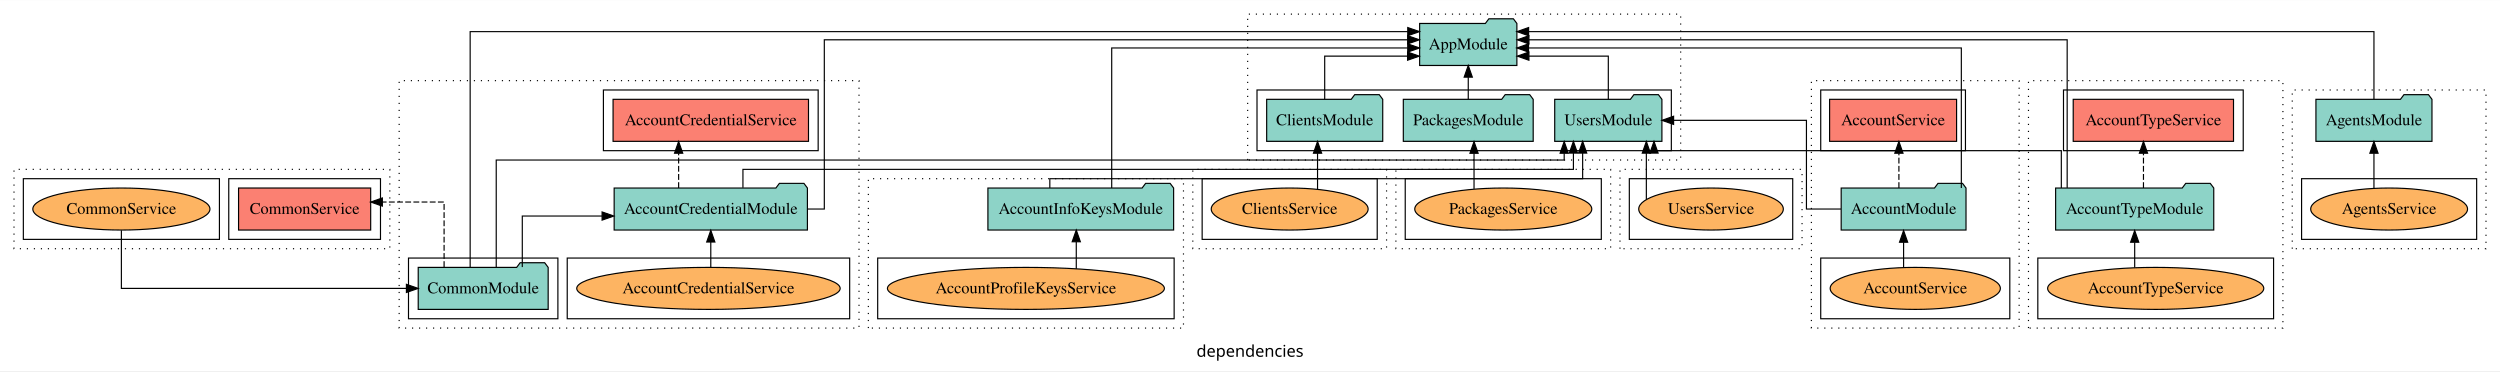
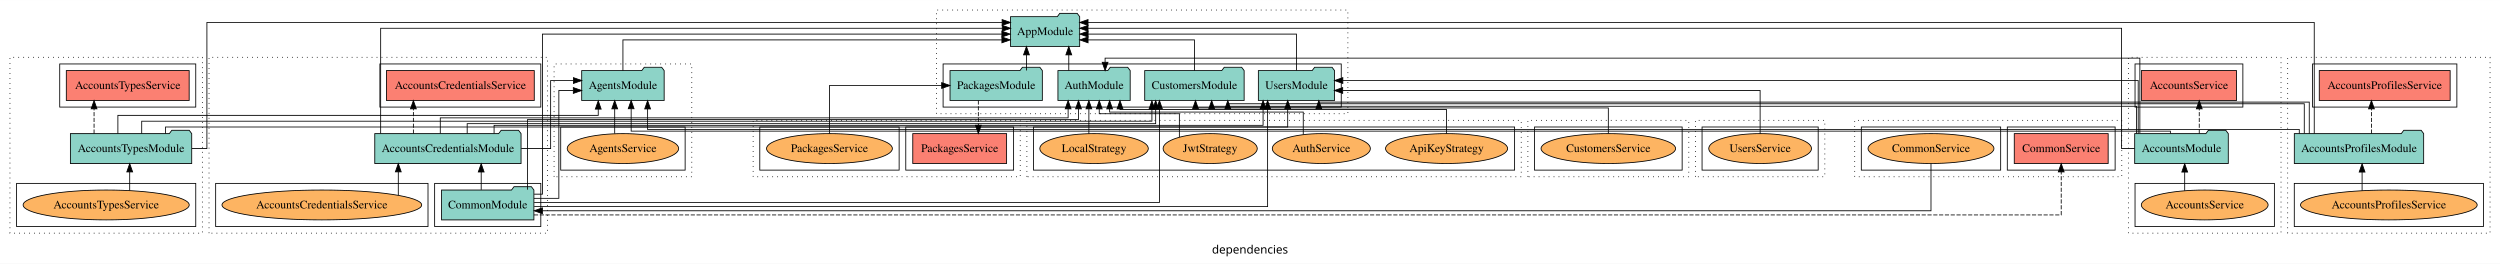
- <svg xmlns="http://www.w3.org/2000/svg" width="2142pt" height="318pt" viewBox="0.00 0.00 2142.00 317.80">
+ <svg xmlns="http://www.w3.org/2000/svg" width="3014pt" height="318pt" viewBox="0.00 0.00 3014.00 317.80">
  <g id="graph0" class="graph" transform="scale(1 1) rotate(0) translate(4 313.8)">
-     <polygon fill="white" stroke="transparent" points="-4,4 -4,-313.8 2138,-313.8 2138,4 -4,4" />
-     <text text-anchor="middle" x="1067" y="-8.2" font-family="sans-serif" font-size="14.00">dependencies</text>
+     <polygon fill="white" stroke="transparent" points="-4,4 -4,-313.8 3010,-313.8 3010,4 -4,4" />
+     <text text-anchor="middle" x="1503" y="-8.2" font-family="sans-serif" font-size="14.00">dependencies</text>
    <g id="clust1" class="cluster">
-       <polygon fill="none" stroke="black" stroke-dasharray="1,5" points="338,-32.8 338,-244.8 732,-244.8 732,-32.8 338,-32.8" />
+       <polygon fill="none" stroke="black" stroke-dasharray="1,5" points="248,-32.8 248,-244.8 656,-244.8 656,-32.8 248,-32.8" />
    </g>
    <g id="clust3" class="cluster">
-       <polygon fill="none" stroke="black" points="346,-40.8 346,-92.8 474,-92.8 474,-40.8 346,-40.8" />
+       <polygon fill="none" stroke="black" points="520,-40.8 520,-92.8 648,-92.8 648,-40.8 520,-40.8" />
    </g>
    <g id="clust4" class="cluster">
-       <polygon fill="none" stroke="black" points="513,-184.8 513,-236.8 697,-236.8 697,-184.8 513,-184.8" />
+       <polygon fill="none" stroke="black" points="454,-184.8 454,-236.8 648,-236.8 648,-184.8 454,-184.8" />
    </g>
    <g id="clust6" class="cluster">
-       <polygon fill="none" stroke="black" points="482,-40.8 482,-92.8 724,-92.8 724,-40.8 482,-40.8" />
+       <polygon fill="none" stroke="black" points="256,-40.8 256,-92.8 512,-92.8 512,-40.8 256,-40.8" />
    </g>
    <g id="clust7" class="cluster">
-       <polygon fill="none" stroke="black" stroke-dasharray="1,5" points="740,-32.8 740,-160.8 1010,-160.8 1010,-32.8 740,-32.8" />
+       <polygon fill="none" stroke="black" stroke-dasharray="1,5" points="2562,-32.8 2562,-244.8 2746,-244.8 2746,-32.8 2562,-32.8" />
+     </g>
+     <g id="clust10" class="cluster">
+       <polygon fill="none" stroke="black" points="2570,-184.8 2570,-236.8 2700,-236.8 2700,-184.8 2570,-184.8" />
    </g>
    <g id="clust12" class="cluster">
-       <polygon fill="none" stroke="black" points="748,-40.8 748,-92.8 1002,-92.8 1002,-40.8 748,-40.8" />
+       <polygon fill="none" stroke="black" points="2570,-40.8 2570,-92.8 2738,-92.8 2738,-40.8 2570,-40.8" />
    </g>
    <g id="clust13" class="cluster">
-       <polygon fill="none" stroke="black" stroke-dasharray="1,5" points="1548,-32.8 1548,-244.8 1726,-244.8 1726,-32.8 1548,-32.8" />
+       <polygon fill="none" stroke="black" stroke-dasharray="1,5" points="2754,-32.8 2754,-244.8 2998,-244.8 2998,-32.8 2754,-32.8" />
    </g>
    <g id="clust16" class="cluster">
-       <polygon fill="none" stroke="black" points="1556,-184.8 1556,-236.8 1680,-236.8 1680,-184.8 1556,-184.8" />
+       <polygon fill="none" stroke="black" points="2784,-184.8 2784,-236.8 2958,-236.8 2958,-184.8 2784,-184.8" />
    </g>
    <g id="clust18" class="cluster">
-       <polygon fill="none" stroke="black" points="1556,-40.8 1556,-92.8 1718,-92.8 1718,-40.8 1556,-40.8" />
+       <polygon fill="none" stroke="black" points="2762,-40.8 2762,-92.8 2990,-92.8 2990,-40.8 2762,-40.8" />
    </g>
    <g id="clust19" class="cluster">
-       <polygon fill="none" stroke="black" stroke-dasharray="1,5" points="1734,-32.8 1734,-244.8 1952,-244.8 1952,-32.8 1734,-32.8" />
+       <polygon fill="none" stroke="black" stroke-dasharray="1,5" points="8,-32.8 8,-244.8 240,-244.8 240,-32.8 8,-32.8" />
    </g>
    <g id="clust22" class="cluster">
-       <polygon fill="none" stroke="black" points="1764,-184.8 1764,-236.8 1918,-236.8 1918,-184.8 1764,-184.8" />
+       <polygon fill="none" stroke="black" points="68,-184.8 68,-236.8 232,-236.8 232,-184.8 68,-184.8" />
    </g>
    <g id="clust24" class="cluster">
-       <polygon fill="none" stroke="black" points="1742,-40.8 1742,-92.8 1944,-92.8 1944,-40.8 1742,-40.8" />
+       <polygon fill="none" stroke="black" points="16,-40.8 16,-92.8 232,-92.8 232,-40.8 16,-40.8" />
    </g>
    <g id="clust25" class="cluster">
-       <polygon fill="none" stroke="black" stroke-dasharray="1,5" points="1960,-100.8 1960,-236.8 2126,-236.8 2126,-100.8 1960,-100.8" />
+       <polygon fill="none" stroke="black" stroke-dasharray="1,5" points="664,-100.8 664,-236.8 830,-236.8 830,-100.8 664,-100.8" />
    </g>
    <g id="clust30" class="cluster">
-       <polygon fill="none" stroke="black" points="1968,-108.8 1968,-160.8 2118,-160.8 2118,-108.8 1968,-108.8" />
+       <polygon fill="none" stroke="black" points="672,-108.8 672,-160.8 822,-160.8 822,-108.8 672,-108.8" />
    </g>
    <g id="clust31" class="cluster">
-       <polygon fill="none" stroke="black" stroke-dasharray="1,5" points="1065,-176.8 1065,-301.8 1436,-301.8 1436,-176.8 1065,-176.8" />
+       <polygon fill="none" stroke="black" stroke-dasharray="1,5" points="1125,-176.8 1125,-301.8 1621,-301.8 1621,-176.8 1125,-176.8" />
    </g>
    <g id="clust33" class="cluster">
-       <polygon fill="none" stroke="black" points="1073,-184.8 1073,-236.8 1428,-236.8 1428,-184.8 1073,-184.8" />
+       <polygon fill="none" stroke="black" points="1133,-184.8 1133,-236.8 1613,-236.8 1613,-184.8 1133,-184.8" />
    </g>
    <g id="clust37" class="cluster">
-       <polygon fill="none" stroke="black" stroke-dasharray="1,5" points="1018,-100.8 1018,-168.8 1184,-168.8 1184,-100.8 1018,-100.8" />
+       <polygon fill="none" stroke="black" stroke-dasharray="1,5" points="1234,-100.8 1234,-168.8 1830,-168.8 1830,-100.8 1234,-100.8" />
    </g>
    <g id="clust42" class="cluster">
-       <polygon fill="none" stroke="black" points="1026,-108.8 1026,-160.8 1176,-160.8 1176,-108.8 1026,-108.8" />
+       <polygon fill="none" stroke="black" points="1242,-108.8 1242,-160.8 1822,-160.8 1822,-108.8 1242,-108.8" />
    </g>
    <g id="clust43" class="cluster">
-       <polygon fill="none" stroke="black" stroke-dasharray="1,5" points="8,-100.8 8,-168.8 330,-168.8 330,-100.8 8,-100.8" />
+       <polygon fill="none" stroke="black" stroke-dasharray="1,5" points="2232,-100.8 2232,-168.8 2554,-168.8 2554,-100.8 2232,-100.8" />
    </g>
    <g id="clust46" class="cluster">
-       <polygon fill="none" stroke="black" points="192,-108.8 192,-160.8 322,-160.8 322,-108.8 192,-108.8" />
+       <polygon fill="none" stroke="black" points="2416,-108.8 2416,-160.8 2546,-160.8 2546,-108.8 2416,-108.8" />
    </g>
    <g id="clust48" class="cluster">
-       <polygon fill="none" stroke="black" points="16,-108.8 16,-160.8 184,-160.8 184,-108.8 16,-108.8" />
+       <polygon fill="none" stroke="black" points="2240,-108.8 2240,-160.8 2408,-160.8 2408,-108.8 2240,-108.8" />
    </g>
    <g id="clust49" class="cluster">
-       <polygon fill="none" stroke="black" stroke-dasharray="1,5" points="1192,-100.8 1192,-168.8 1376,-168.8 1376,-100.8 1192,-100.8" />
+       <polygon fill="none" stroke="black" stroke-dasharray="1,5" points="1838,-100.8 1838,-168.8 2032,-168.8 2032,-100.8 1838,-100.8" />
    </g>
    <g id="clust54" class="cluster">
-       <polygon fill="none" stroke="black" points="1200,-108.8 1200,-160.8 1368,-160.8 1368,-108.8 1200,-108.8" />
+       <polygon fill="none" stroke="black" points="1846,-108.8 1846,-160.8 2024,-160.8 2024,-108.8 1846,-108.8" />
    </g>
    <g id="clust55" class="cluster">
-       <polygon fill="none" stroke="black" stroke-dasharray="1,5" points="1384,-100.8 1384,-168.8 1540,-168.8 1540,-100.8 1384,-100.8" />
+       <polygon fill="none" stroke="black" stroke-dasharray="1,5" points="904,-100.8 904,-168.8 1226,-168.8 1226,-100.8 904,-100.8" />
+     </g>
+     <g id="clust58" class="cluster">
+       <polygon fill="none" stroke="black" points="1088,-108.8 1088,-160.8 1218,-160.8 1218,-108.8 1088,-108.8" />
    </g>
    <g id="clust60" class="cluster">
-       <polygon fill="none" stroke="black" points="1392,-108.8 1392,-160.8 1532,-160.8 1532,-108.8 1392,-108.8" />
+       <polygon fill="none" stroke="black" points="912,-108.8 912,-160.8 1080,-160.8 1080,-108.8 912,-108.8" />
+     </g>
+     <g id="clust61" class="cluster">
+       <polygon fill="none" stroke="black" stroke-dasharray="1,5" points="2040,-100.8 2040,-168.8 2196,-168.8 2196,-100.8 2040,-100.8" />
+     </g>
+     <g id="clust66" class="cluster">
+       <polygon fill="none" stroke="black" points="2048,-108.8 2048,-160.8 2188,-160.8 2188,-108.8 2048,-108.8" />
    </g>
    <g id="node1" class="node">
-       <polygon fill="#8dd3c7" stroke="black" points="465.67,-84.8 462.67,-88.8 441.67,-88.8 438.67,-84.8 354.33,-84.8 354.33,-48.8 465.67,-48.8 465.67,-84.8" />
-       <text text-anchor="middle" x="410" y="-62.6" font-family="Times,serif" font-size="14.00">CommonModule</text>
+       <polygon fill="#8dd3c7" stroke="black" points="639.67,-84.8 636.67,-88.8 615.67,-88.8 612.67,-84.8 528.33,-84.8 528.33,-48.8 639.67,-48.8 639.67,-84.8" />
+       <text text-anchor="middle" x="584" y="-62.6" font-family="Times,serif" font-size="14.00">CommonModule</text>
    </g>
    <g id="node2" class="node">
-       <polygon fill="#8dd3c7" stroke="black" points="687.79,-152.8 684.79,-156.8 663.79,-156.8 660.79,-152.8 522.21,-152.8 522.21,-116.8 687.79,-116.8 687.79,-152.8" />
-       <text text-anchor="middle" x="605" y="-130.6" font-family="Times,serif" font-size="14.00">AccountCredentialModule</text>
+       <polygon fill="#8dd3c7" stroke="black" points="624.18,-152.8 621.18,-156.8 600.18,-156.8 597.18,-152.8 447.82,-152.8 447.82,-116.8 624.18,-116.8 624.18,-152.8" />
+       <text text-anchor="middle" x="536" y="-130.6" font-family="Times,serif" font-size="14.00">AccountsCredentialsModule</text>
    </g>
    <g id="edge1" class="edge">
-       <path fill="none" stroke="black" d="M443.5,-85.07C443.5,-103.36 443.5,-128.8 443.5,-128.8 443.5,-128.8 511.88,-128.8 511.88,-128.8" />
-       <polygon fill="black" stroke="black" points="511.88,-132.3 521.88,-128.8 511.88,-125.3 511.88,-132.3" />
+       <path fill="none" stroke="black" d="M576.13,-85.02C576.13,-85.02 576.13,-106.53 576.13,-106.53" />
+       <polygon fill="black" stroke="black" points="572.63,-106.53 576.13,-116.53 579.63,-106.53 572.63,-106.53" />
+     </g>
+     <g id="node14" class="node">
+       <polygon fill="#8dd3c7" stroke="black" points="796.71,-228.8 793.71,-232.8 772.71,-232.8 769.71,-228.8 697.29,-228.8 697.29,-192.8 796.71,-192.8 796.71,-228.8" />
+       <text text-anchor="middle" x="747" y="-206.6" font-family="Times,serif" font-size="14.00">AgentsModule</text>
+     </g>
+     <g id="edge14" class="edge">
+       <path fill="none" stroke="black" d="M639.76,-74.8C656.14,-74.8 669.75,-74.8 669.75,-74.8 669.75,-74.8 669.75,-204.8 669.75,-204.8 669.75,-204.8 687.21,-204.8 687.21,-204.8" />
+       <polygon fill="black" stroke="black" points="687.21,-208.3 697.21,-204.8 687.21,-201.3 687.21,-208.3" />
+     </g>
+     <g id="node16" class="node">
+       <polygon fill="#8dd3c7" stroke="black" points="1358.55,-228.8 1355.55,-232.8 1334.55,-232.8 1331.55,-228.8 1271.45,-228.8 1271.45,-192.8 1358.55,-192.8 1358.55,-228.8" />
+       <text text-anchor="middle" x="1315" y="-206.6" font-family="Times,serif" font-size="14.00">AuthModule</text>
+     </g>
+     <g id="edge28" class="edge">
+       <path fill="none" stroke="black" d="M631.96,-85.21C631.96,-114.84 631.96,-169.8 631.96,-169.8 631.96,-169.8 1296.24,-169.8 1296.24,-169.8 1296.24,-169.8 1296.24,-182.7 1296.24,-182.7" />
+       <polygon fill="black" stroke="black" points="1292.74,-182.7 1296.24,-192.7 1299.74,-182.7 1292.74,-182.7" />
    </g>
    <g id="node17" class="node">
-       <polygon fill="#8dd3c7" stroke="black" points="1419.92,-228.8 1416.92,-232.8 1395.92,-232.8 1392.92,-228.8 1328.08,-228.8 1328.08,-192.8 1419.92,-192.8 1419.92,-228.8" />
-       <text text-anchor="middle" x="1374" y="-206.6" font-family="Times,serif" font-size="14.00">UsersModule</text>
+       <polygon fill="#8dd3c7" stroke="black" points="1495.93,-228.8 1492.93,-232.8 1471.93,-232.8 1468.93,-228.8 1376.07,-228.8 1376.07,-192.8 1495.93,-192.8 1495.93,-228.8" />
+       <text text-anchor="middle" x="1436" y="-206.6" font-family="Times,serif" font-size="14.00">CustomersModule</text>
+     </g>
+     <g id="edge39" class="edge">
+       <path fill="none" stroke="black" d="M639.98,-69.8C823.29,-69.8 1393.83,-69.8 1393.83,-69.8 1393.83,-69.8 1393.83,-182.66 1393.83,-182.66" />
+       <polygon fill="black" stroke="black" points="1390.33,-182.66 1393.83,-192.66 1397.33,-182.66 1390.33,-182.66" />
+     </g>
+     <g id="node19" class="node">
+       <polygon fill="#8dd3c7" stroke="black" points="1604.92,-228.8 1601.92,-232.8 1580.92,-232.8 1577.92,-228.8 1513.08,-228.8 1513.08,-192.8 1604.92,-192.8 1604.92,-228.8" />
+       <text text-anchor="middle" x="1559" y="-206.6" font-family="Times,serif" font-size="14.00">UsersModule</text>
+     </g>
+     <g id="edge47" class="edge">
+       <path fill="none" stroke="black" d="M640,-64.8C842.41,-64.8 1524.23,-64.8 1524.23,-64.8 1524.23,-64.8 1524.23,-182.6 1524.23,-182.6" />
+       <polygon fill="black" stroke="black" points="1520.73,-182.6 1524.23,-192.6 1527.73,-182.6 1520.73,-182.6" />
+     </g>
+     <g id="node20" class="node">
+       <polygon fill="#8dd3c7" stroke="black" points="1297.66,-293.8 1294.66,-297.8 1273.66,-297.8 1270.66,-293.8 1214.34,-293.8 1214.34,-257.8 1297.66,-257.8 1297.66,-293.8" />
+       <text text-anchor="middle" x="1256" y="-271.6" font-family="Times,serif" font-size="14.00">AppModule</text>
+     </g>
+     <g id="edge22" class="edge">
+       <path fill="none" stroke="black" d="M639.94,-79.8C645.96,-79.8 649.95,-79.8 649.95,-79.8 649.95,-79.8 649.95,-272.8 649.95,-272.8 649.95,-272.8 1203.87,-272.8 1203.87,-272.8" />
+       <polygon fill="black" stroke="black" points="1203.87,-276.3 1213.87,-272.8 1203.87,-269.3 1203.87,-276.3" />
+     </g>
+     <g id="node25" class="node">
+       <polygon fill="#fb8072" stroke="black" points="2537.6,-152.8 2424.4,-152.8 2424.4,-116.8 2537.6,-116.8 2537.6,-152.8" />
+       <text text-anchor="middle" x="2481" y="-130.6" font-family="Times,serif" font-size="14.00">CommonService </text>
+     </g>
+     <g id="edge33" class="edge">
+       <path fill="none" stroke="black" stroke-dasharray="5,2" d="M639.75,-54.8C953.09,-54.8 2481,-54.8 2481,-54.8 2481,-54.8 2481,-106.65 2481,-106.65" />
+       <polygon fill="black" stroke="black" points="2477.5,-106.65 2481,-116.65 2484.5,-106.65 2477.5,-106.65" />
+     </g>
+     <g id="node3" class="node">
+       <polygon fill="#fb8072" stroke="black" points="640.11,-228.8 461.89,-228.8 461.89,-192.8 640.11,-192.8 640.11,-228.8" />
+       <text text-anchor="middle" x="551" y="-206.6" font-family="Times,serif" font-size="14.00">AccountsCredentialsService </text>
+     </g>
+     <g id="edge2" class="edge">
+       <path fill="none" stroke="black" stroke-dasharray="5,2" d="M494.38,-152.81C494.38,-152.81 494.38,-182.65 494.38,-182.65" />
+       <polygon fill="black" stroke="black" points="490.88,-182.65 494.38,-192.65 497.88,-182.65 490.88,-182.65" />
+     </g>
+     <g id="edge10" class="edge">
+       <path fill="none" stroke="black" d="M624.36,-134.8C644.38,-134.8 659.85,-134.8 659.85,-134.8 659.85,-134.8 659.85,-216.8 659.85,-216.8 659.85,-216.8 687.32,-216.8 687.32,-216.8" />
+       <polygon fill="black" stroke="black" points="687.32,-220.3 697.32,-216.8 687.32,-213.3 687.32,-220.3" />
+     </g>
+     <g id="edge26" class="edge">
+       <path fill="none" stroke="black" d="M526.8,-152.87C526.8,-162.26 526.8,-171.8 526.8,-171.8 526.8,-171.8 1283.73,-171.8 1283.73,-171.8 1283.73,-171.8 1283.73,-182.67 1283.73,-182.67" />
+       <polygon fill="black" stroke="black" points="1280.23,-182.67 1283.73,-192.67 1287.23,-182.67 1280.23,-182.67" />
+     </g>
+     <g id="edge35" class="edge">
+       <path fill="none" stroke="black" d="M559.23,-152.94C559.23,-159.26 559.23,-164.8 559.23,-164.8 559.23,-164.8 1389.29,-164.8 1389.29,-164.8 1389.29,-164.8 1389.29,-182.62 1389.29,-182.62" />
+       <polygon fill="black" stroke="black" points="1385.79,-182.62 1389.29,-192.62 1392.79,-182.62 1385.79,-182.62" />
+     </g>
+     <g id="edge43" class="edge">
+       <path fill="none" stroke="black" d="M591.66,-153.01C591.66,-158.35 591.66,-162.8 591.66,-162.8 591.66,-162.8 1518.76,-162.8 1518.76,-162.8 1518.76,-162.8 1518.76,-182.65 1518.76,-182.65" />
+       <polygon fill="black" stroke="black" points="1515.26,-182.65 1518.76,-192.65 1522.26,-182.65 1515.26,-182.65" />
+     </g>
+     <g id="edge16" class="edge">
+       <path fill="none" stroke="black" d="M454.93,-152.87C454.93,-191.74 454.93,-279.8 454.93,-279.8 454.93,-279.8 1204.34,-279.8 1204.34,-279.8" />
+       <polygon fill="black" stroke="black" points="1204.34,-283.3 1214.34,-279.8 1204.34,-276.3 1204.34,-283.3" />
+     </g>
+     <g id="node4" class="node">
+       <ellipse fill="#fdb462" stroke="black" cx="384" cy="-66.8" rx="120.38" ry="18" />
+       <text text-anchor="middle" x="384" y="-62.6" font-family="Times,serif" font-size="14.00">AccountsCredentialsService</text>
+     </g>
+     <g id="edge3" class="edge">
+       <path fill="none" stroke="black" d="M476.18,-78.64C476.18,-78.64 476.18,-106.7 476.18,-106.7" />
+       <polygon fill="black" stroke="black" points="472.68,-106.7 476.18,-116.7 479.68,-106.7 472.68,-106.7" />
+     </g>
+     <g id="node5" class="node">
+       <polygon fill="#fb8072" stroke="black" points="2692.35,-228.8 2577.65,-228.8 2577.65,-192.8 2692.35,-192.8 2692.35,-228.8" />
+       <text text-anchor="middle" x="2635" y="-206.6" font-family="Times,serif" font-size="14.00">AccountsService </text>
+     </g>
+     <g id="node6" class="node">
+       <polygon fill="#8dd3c7" stroke="black" points="2682.42,-152.8 2679.42,-156.8 2658.42,-156.8 2655.42,-152.8 2569.58,-152.8 2569.58,-116.8 2682.42,-116.8 2682.42,-152.8" />
+       <text text-anchor="middle" x="2626" y="-130.6" font-family="Times,serif" font-size="14.00">AccountsModule</text>
+     </g>
+     <g id="edge4" class="edge">
+       <path fill="none" stroke="black" stroke-dasharray="5,2" d="M2647.42,-152.81C2647.42,-152.81 2647.42,-182.65 2647.42,-182.65" />
+       <polygon fill="black" stroke="black" points="2643.92,-182.65 2647.42,-192.65 2650.92,-182.65 2643.92,-182.65" />
+     </g>
+     <g id="edge11" class="edge">
+       <path fill="none" stroke="black" d="M2612.62,-152.88C2612.62,-154.65 2612.62,-155.8 2612.62,-155.8 2612.62,-155.8 756.92,-155.8 756.92,-155.8 756.92,-155.8 756.92,-182.79 756.92,-182.79" />
+       <polygon fill="black" stroke="black" points="753.42,-182.79 756.92,-192.79 760.42,-182.79 753.42,-182.79" />
    </g>
    <g id="edge27" class="edge">
-       <path fill="none" stroke="black" d="M421.17,-84.96C421.17,-116.21 421.17,-176.8 421.17,-176.8 421.17,-176.8 1336.2,-176.8 1336.2,-176.8 1336.2,-176.8 1336.2,-182.61 1336.2,-182.61" />
-       <polygon fill="black" stroke="black" points="1332.7,-182.61 1336.2,-192.61 1339.7,-182.61 1332.7,-182.61" />
+       <path fill="none" stroke="black" d="M2575.82,-153.29C2575.82,-184.39 2575.82,-243.8 2575.82,-243.8 2575.82,-243.8 1328.3,-243.8 1328.3,-243.8 1328.3,-243.8 1328.3,-238.84 1328.3,-238.84" />
+       <polygon fill="black" stroke="black" points="1331.8,-238.84 1328.3,-228.84 1324.8,-238.84 1331.8,-238.84" />
+     </g>
+     <g id="edge36" class="edge">
+       <path fill="none" stroke="black" d="M2571.8,-152.92C2571.8,-167.58 2571.8,-185.8 2571.8,-185.8 2571.8,-185.8 1456.78,-185.8 1456.78,-185.8 1456.78,-185.8 1456.78,-186.48 1456.78,-186.48" />
+       <polygon fill="black" stroke="black" points="1453.28,-182.63 1456.78,-192.63 1460.28,-182.63 1453.28,-182.63" />
+     </g>
+     <g id="edge44" class="edge">
+       <path fill="none" stroke="black" d="M2573.81,-153C2573.81,-177.16 2573.81,-216.8 2573.81,-216.8 2573.81,-216.8 1614.91,-216.8 1614.91,-216.8" />
+       <polygon fill="black" stroke="black" points="1614.91,-213.3 1604.91,-216.8 1614.91,-220.3 1614.91,-213.3" />
+     </g>
+     <g id="edge17" class="edge">
+       <path fill="none" stroke="black" d="M2569.46,-134.8C2560.33,-134.8 2553.79,-134.8 2553.79,-134.8 2553.79,-134.8 2553.79,-279.8 2553.79,-279.8 2553.79,-279.8 1307.71,-279.8 1307.71,-279.8" />
+       <polygon fill="black" stroke="black" points="1307.71,-276.3 1297.71,-279.8 1307.71,-283.3 1307.71,-276.3" />
+     </g>
+     <g id="node7" class="node">
+       <ellipse fill="#fdb462" stroke="black" cx="2654" cy="-66.8" rx="76.42" ry="18" />
+       <text text-anchor="middle" x="2654" y="-62.6" font-family="Times,serif" font-size="14.00">AccountsService</text>
+     </g>
+     <g id="edge5" class="edge">
+       <path fill="none" stroke="black" d="M2629.87,-83.96C2629.87,-83.96 2629.87,-106.45 2629.87,-106.45" />
+       <polygon fill="black" stroke="black" points="2626.37,-106.45 2629.87,-116.45 2633.37,-106.45 2626.37,-106.45" />
+     </g>
+     <g id="node8" class="node">
+       <polygon fill="#fb8072" stroke="black" points="2949.89,-228.8 2792.11,-228.8 2792.11,-192.8 2949.89,-192.8 2949.89,-228.8" />
+       <text text-anchor="middle" x="2871" y="-206.6" font-family="Times,serif" font-size="14.00">AccountsProfilesService </text>
+     </g>
+     <g id="node9" class="node">
+       <polygon fill="#8dd3c7" stroke="black" points="2917.97,-152.8 2914.97,-156.8 2893.97,-156.8 2890.97,-152.8 2762.03,-152.8 2762.03,-116.8 2917.97,-116.8 2917.97,-152.8" />
+       <text text-anchor="middle" x="2840" y="-130.6" font-family="Times,serif" font-size="14.00">AccountsProfilesModule</text>
+     </g>
+     <g id="edge6" class="edge">
+       <path fill="none" stroke="black" stroke-dasharray="5,2" d="M2855.02,-152.81C2855.02,-152.81 2855.02,-182.65 2855.02,-182.65" />
+       <polygon fill="black" stroke="black" points="2851.52,-182.65 2855.02,-192.65 2858.52,-182.65 2851.52,-182.65" />
+     </g>
+     <g id="edge12" class="edge">
+       <path fill="none" stroke="black" d="M2768.02,-152.92C2768.02,-155.77 2768.02,-157.8 2768.02,-157.8 2768.02,-157.8 776.76,-157.8 776.76,-157.8 776.76,-157.8 776.76,-182.56 776.76,-182.56" />
+       <polygon fill="black" stroke="black" points="773.26,-182.56 776.76,-192.56 780.26,-182.56 773.26,-182.56" />
+     </g>
+     <g id="edge37" class="edge">
+       <path fill="none" stroke="black" d="M2774.03,-153.08C2774.03,-168.75 2774.03,-188.8 2774.03,-188.8 2774.03,-188.8 1476.25,-188.8 1476.25,-188.8 1476.25,-188.8 1476.25,-189.18 1476.25,-189.18" />
+       <polygon fill="black" stroke="black" points="1472.75,-182.63 1476.25,-192.63 1479.75,-182.63 1472.75,-182.63" />
+     </g>
+     <g id="edge45" class="edge">
+       <path fill="none" stroke="black" d="M2780.04,-152.83C2780.04,-169.2 2780.04,-190.8 2780.04,-190.8 2780.04,-190.8 1585.96,-190.8 1585.96,-190.8 1585.96,-190.8 1585.96,-190.98 1585.96,-190.98" />
+       <polygon fill="black" stroke="black" points="1582.46,-182.65 1585.96,-192.65 1589.46,-182.65 1582.46,-182.65" />
+     </g>
+     <g id="edge18" class="edge">
+       <path fill="none" stroke="black" d="M2786.05,-152.83C2786.05,-193.1 2786.05,-286.8 2786.05,-286.8 2786.05,-286.8 1307.72,-286.8 1307.72,-286.8" />
+       <polygon fill="black" stroke="black" points="1307.72,-283.3 1297.72,-286.8 1307.72,-290.3 1307.72,-283.3" />
+     </g>
+     <g id="node10" class="node">
+       <ellipse fill="#fdb462" stroke="black" cx="2876" cy="-66.8" rx="106.49" ry="18" />
+       <text text-anchor="middle" x="2876" y="-62.6" font-family="Times,serif" font-size="14.00">AccountsProfilesService</text>
+     </g>
+     <g id="edge7" class="edge">
+       <path fill="none" stroke="black" d="M2843.74,-83.96C2843.74,-83.96 2843.74,-106.45 2843.74,-106.45" />
+       <polygon fill="black" stroke="black" points="2840.24,-106.45 2843.74,-116.45 2847.24,-106.45 2840.24,-106.45" />
+     </g>
+     <g id="node11" class="node">
+       <polygon fill="#fb8072" stroke="black" points="224.06,-228.8 75.94,-228.8 75.94,-192.8 224.06,-192.8 224.06,-228.8" />
+       <text text-anchor="middle" x="150" y="-206.6" font-family="Times,serif" font-size="14.00">AccountsTypesService </text>
+     </g>
+     <g id="node12" class="node">
+       <polygon fill="#8dd3c7" stroke="black" points="227.13,-152.8 224.13,-156.8 203.13,-156.8 200.13,-152.8 80.87,-152.8 80.87,-116.8 227.13,-116.8 227.13,-152.8" />
+       <text text-anchor="middle" x="154" y="-130.6" font-family="Times,serif" font-size="14.00">AccountsTypesModule</text>
+     </g>
+     <g id="edge8" class="edge">
+       <path fill="none" stroke="black" stroke-dasharray="5,2" d="M109.4,-152.81C109.4,-152.81 109.4,-182.65 109.4,-182.65" />
+       <polygon fill="black" stroke="black" points="105.9,-182.65 109.4,-192.65 112.9,-182.65 105.9,-182.65" />
+     </g>
+     <g id="edge13" class="edge">
+       <path fill="none" stroke="black" d="M138.12,-152.93C138.12,-163.51 138.12,-174.8 138.12,-174.8 138.12,-174.8 717.24,-174.8 717.24,-174.8 717.24,-174.8 717.24,-182.38 717.24,-182.38" />
+       <polygon fill="black" stroke="black" points="713.74,-182.38 717.24,-192.38 720.74,-182.38 713.74,-182.38" />
+     </g>
+     <g id="edge38" class="edge">
+       <path fill="none" stroke="black" d="M166.84,-152.84C166.84,-160.55 166.84,-167.8 166.84,-167.8 166.84,-167.8 1384.74,-167.8 1384.74,-167.8 1384.74,-167.8 1384.74,-182.31 1384.74,-182.31" />
+       <polygon fill="black" stroke="black" points="1381.24,-182.31 1384.74,-192.31 1388.24,-182.31 1381.24,-182.31" />
+     </g>
+     <g id="edge46" class="edge">
+       <path fill="none" stroke="black" d="M195.56,-152.86C195.56,-157.29 195.56,-160.8 195.56,-160.8 195.56,-160.8 1548.45,-160.8 1548.45,-160.8 1548.45,-160.8 1548.45,-182.75 1548.45,-182.75" />
+       <polygon fill="black" stroke="black" points="1544.95,-182.75 1548.45,-192.75 1551.95,-182.75 1544.95,-182.75" />
+     </g>
+     <g id="edge19" class="edge">
+       <path fill="none" stroke="black" d="M227.37,-134.8C238,-134.8 245.44,-134.8 245.44,-134.8 245.44,-134.8 245.44,-286.8 245.44,-286.8 245.44,-286.8 1204.18,-286.8 1204.18,-286.8" />
+       <polygon fill="black" stroke="black" points="1204.18,-290.3 1214.18,-286.8 1204.18,-283.3 1204.18,-290.3" />
+     </g>
+     <g id="node13" class="node">
+       <ellipse fill="#fdb462" stroke="black" cx="124" cy="-66.8" rx="100.12" ry="18" />
+       <text text-anchor="middle" x="124" y="-62.6" font-family="Times,serif" font-size="14.00">AccountsTypesService</text>
+     </g>
+     <g id="edge9" class="edge">
+       <path fill="none" stroke="black" d="M152.37,-84.31C152.37,-84.31 152.37,-106.64 152.37,-106.64" />
+       <polygon fill="black" stroke="black" points="148.87,-106.64 152.37,-116.64 155.87,-106.64 148.87,-106.64" />
+     </g>
+     <g id="edge20" class="edge">
+       <path fill="none" stroke="black" d="M747,-228.81C747,-244.85 747,-265.8 747,-265.8 747,-265.8 1203.91,-265.8 1203.91,-265.8" />
+       <polygon fill="black" stroke="black" points="1203.91,-269.3 1213.91,-265.8 1203.91,-262.3 1203.91,-269.3" />
+     </g>
+     <g id="node15" class="node">
+       <ellipse fill="#fdb462" stroke="black" cx="747" cy="-134.8" rx="67.19" ry="18" />
+       <text text-anchor="middle" x="747" y="-130.6" font-family="Times,serif" font-size="14.00">AgentsService</text>
+     </g>
+     <g id="edge15" class="edge">
+       <path fill="none" stroke="black" d="M737.08,-152.81C737.08,-152.81 737.08,-182.65 737.08,-182.65" />
+       <polygon fill="black" stroke="black" points="733.58,-182.65 737.08,-192.65 740.58,-182.65 733.58,-182.65" />
+     </g>
+     <g id="edge21" class="edge">
+       <path fill="none" stroke="black" d="M1284.53,-228.91C1284.53,-228.91 1284.53,-247.79 1284.53,-247.79" />
+       <polygon fill="black" stroke="black" points="1281.03,-247.79 1284.53,-257.79 1288.03,-247.79 1281.03,-247.79" />
+     </g>
+     <g id="edge23" class="edge">
+       <path fill="none" stroke="black" d="M1436,-228.81C1436,-244.85 1436,-265.8 1436,-265.8 1436,-265.8 1307.75,-265.8 1307.75,-265.8" />
+       <polygon fill="black" stroke="black" points="1307.75,-262.3 1297.75,-265.8 1307.75,-269.3 1307.75,-262.3" />
    </g>
    <g id="node18" class="node">
-       <polygon fill="#8dd3c7" stroke="black" points="1295.66,-293.8 1292.66,-297.8 1271.66,-297.8 1268.66,-293.8 1212.34,-293.8 1212.34,-257.8 1295.66,-257.8 1295.66,-293.8" />
-       <text text-anchor="middle" x="1254" y="-271.6" font-family="Times,serif" font-size="14.00">AppModule</text>
-     </g>
-     <g id="edge16" class="edge">
-       <path fill="none" stroke="black" d="M398.83,-84.8C398.83,-137.35 398.83,-286.8 398.83,-286.8 398.83,-286.8 1202.17,-286.8 1202.17,-286.8" />
-       <polygon fill="black" stroke="black" points="1202.17,-290.3 1212.17,-286.8 1202.17,-283.3 1202.17,-290.3" />
-     </g>
-     <g id="node20" class="node">
-       <polygon fill="#fb8072" stroke="black" points="313.6,-152.8 200.4,-152.8 200.4,-116.8 313.6,-116.8 313.6,-152.8" />
-       <text text-anchor="middle" x="257" y="-130.6" font-family="Times,serif" font-size="14.00">CommonService </text>
-     </g>
-     <g id="edge20" class="edge">
-       <path fill="none" stroke="black" stroke-dasharray="5,2" d="M376.5,-85.09C376.5,-107.01 376.5,-140.8 376.5,-140.8 376.5,-140.8 323.6,-140.8 323.6,-140.8" />
-       <polygon fill="black" stroke="black" points="323.6,-137.3 313.6,-140.8 323.6,-144.3 323.6,-137.3" />
-     </g>
-     <g id="node3" class="node">
-       <polygon fill="#fb8072" stroke="black" points="688.72,-228.8 521.28,-228.8 521.28,-192.8 688.72,-192.8 688.72,-228.8" />
-       <text text-anchor="middle" x="605" y="-206.6" font-family="Times,serif" font-size="14.00">AccountCredentialService </text>
-     </g>
-     <g id="edge2" class="edge">
-       <path fill="none" stroke="black" stroke-dasharray="5,2" d="M577.45,-152.81C577.45,-152.81 577.45,-182.65 577.45,-182.65" />
-       <polygon fill="black" stroke="black" points="573.95,-182.65 577.45,-192.65 580.95,-182.65 573.95,-182.65" />
-     </g>
-     <g id="edge23" class="edge">
-       <path fill="none" stroke="black" d="M632.55,-152.99C632.55,-161.08 632.55,-168.8 632.55,-168.8 632.55,-168.8 1344.1,-168.8 1344.1,-168.8 1344.1,-168.8 1344.1,-182.74 1344.1,-182.74" />
-       <polygon fill="black" stroke="black" points="1340.6,-182.74 1344.1,-192.74 1347.6,-182.74 1340.6,-182.74" />
-     </g>
-     <g id="edge10" class="edge">
-       <path fill="none" stroke="black" d="M687.92,-134.8C696.56,-134.8 702.27,-134.8 702.27,-134.8 702.27,-134.8 702.27,-279.8 702.27,-279.8 702.27,-279.8 1202.08,-279.8 1202.08,-279.8" />
-       <polygon fill="black" stroke="black" points="1202.08,-283.3 1212.08,-279.8 1202.08,-276.3 1202.08,-283.3" />
-     </g>
-     <g id="node4" class="node">
-       <ellipse fill="#fdb462" stroke="black" cx="603" cy="-66.8" rx="112.86" ry="18" />
-       <text text-anchor="middle" x="603" y="-62.6" font-family="Times,serif" font-size="14.00">AccountCredentialService</text>
-     </g>
-     <g id="edge3" class="edge">
-       <path fill="none" stroke="black" d="M605,-85.02C605,-85.02 605,-106.53 605,-106.53" />
-       <polygon fill="black" stroke="black" points="601.5,-106.53 605,-116.53 608.5,-106.53 601.5,-106.53" />
-     </g>
-     <g id="node5" class="node">
-       <ellipse fill="#fdb462" stroke="black" cx="875" cy="-66.8" rx="118.66" ry="18" />
-       <text text-anchor="middle" x="875" y="-62.6" font-family="Times,serif" font-size="14.00">AccountProfileKeysService</text>
-     </g>
-     <g id="node6" class="node">
-       <polygon fill="#8dd3c7" stroke="black" points="1001.56,-152.8 998.56,-156.8 977.56,-156.8 974.56,-152.8 842.44,-152.8 842.44,-116.8 1001.56,-116.8 1001.56,-152.8" />
-       <text text-anchor="middle" x="922" y="-130.6" font-family="Times,serif" font-size="14.00">AccountInfoKeysModule</text>
-     </g>
-     <g id="edge4" class="edge">
-       <path fill="none" stroke="black" d="M918.15,-83.61C918.15,-83.61 918.15,-106.76 918.15,-106.76" />
-       <polygon fill="black" stroke="black" points="914.65,-106.76 918.15,-116.76 921.65,-106.76 914.65,-106.76" />
+       <polygon fill="#8dd3c7" stroke="black" points="1252.64,-228.8 1249.64,-232.8 1228.64,-232.8 1225.64,-228.8 1141.36,-228.8 1141.36,-192.8 1252.64,-192.8 1252.64,-228.8" />
+       <text text-anchor="middle" x="1197" y="-206.6" font-family="Times,serif" font-size="14.00">PackagesModule</text>
    </g>
    <g id="edge24" class="edge">
-       <path fill="none" stroke="black" d="M895.49,-152.86C895.49,-157.29 895.49,-160.8 895.49,-160.8 895.49,-160.8 1352.01,-160.8 1352.01,-160.8 1352.01,-160.8 1352.01,-182.75 1352.01,-182.75" />
-       <polygon fill="black" stroke="black" points="1348.51,-182.75 1352.01,-192.75 1355.51,-182.75 1348.51,-182.75" />
-     </g>
-     <g id="edge11" class="edge">
-       <path fill="none" stroke="black" d="M948.51,-152.84C948.51,-190.25 948.51,-272.8 948.51,-272.8 948.51,-272.8 1202.16,-272.8 1202.16,-272.8" />
-       <polygon fill="black" stroke="black" points="1202.16,-276.3 1212.16,-272.8 1202.16,-269.3 1202.16,-276.3" />
-     </g>
-     <g id="node7" class="node">
-       <polygon fill="#fb8072" stroke="black" points="1672.4,-228.8 1563.6,-228.8 1563.6,-192.8 1672.4,-192.8 1672.4,-228.8" />
-       <text text-anchor="middle" x="1618" y="-206.6" font-family="Times,serif" font-size="14.00">AccountService </text>
-     </g>
-     <g id="node8" class="node">
-       <polygon fill="#8dd3c7" stroke="black" points="1680.48,-152.8 1677.48,-156.8 1656.48,-156.8 1653.48,-152.8 1573.52,-152.8 1573.52,-116.8 1680.48,-116.8 1680.48,-152.8" />
-       <text text-anchor="middle" x="1627" y="-130.6" font-family="Times,serif" font-size="14.00">AccountModule</text>
-     </g>
-     <g id="edge5" class="edge">
-       <path fill="none" stroke="black" stroke-dasharray="5,2" d="M1622.98,-152.81C1622.98,-152.81 1622.98,-182.65 1622.98,-182.65" />
-       <polygon fill="black" stroke="black" points="1619.48,-182.65 1622.98,-192.65 1626.48,-182.65 1619.48,-182.65" />
+       <path fill="none" stroke="black" d="M1233.49,-228.91C1233.49,-228.91 1233.49,-247.79 1233.49,-247.79" />
+       <polygon fill="black" stroke="black" points="1229.99,-247.79 1233.49,-257.79 1236.99,-247.79 1229.99,-247.79" />
+     </g>
+     <g id="node28" class="node">
+       <polygon fill="#fb8072" stroke="black" points="1209.56,-152.8 1096.44,-152.8 1096.44,-116.8 1209.56,-116.8 1209.56,-152.8" />
+       <text text-anchor="middle" x="1153" y="-130.6" font-family="Times,serif" font-size="14.00">PackagesService </text>
+     </g>
+     <g id="edge41" class="edge">
+       <path fill="none" stroke="black" stroke-dasharray="5,2" d="M1175.48,-192.79C1175.48,-192.79 1175.48,-162.95 1175.48,-162.95" />
+       <polygon fill="black" stroke="black" points="1178.98,-162.95 1175.48,-152.95 1171.98,-162.95 1178.98,-162.95" />
    </g>
    <g id="edge25" class="edge">
-       <path fill="none" stroke="black" d="M1573.34,-134.8C1557.24,-134.8 1543.76,-134.8 1543.76,-134.8 1543.76,-134.8 1543.76,-210.8 1543.76,-210.8 1543.76,-210.8 1429.94,-210.8 1429.94,-210.8" />
-       <polygon fill="black" stroke="black" points="1429.94,-207.3 1419.94,-210.8 1429.94,-214.3 1429.94,-207.3" />
-     </g>
-     <g id="edge12" class="edge">
-       <path fill="none" stroke="black" d="M1676.47,-152.84C1676.47,-190.25 1676.47,-272.8 1676.47,-272.8 1676.47,-272.8 1305.66,-272.8 1305.66,-272.8" />
-       <polygon fill="black" stroke="black" points="1305.66,-269.3 1295.66,-272.8 1305.66,-276.3 1305.66,-269.3" />
-     </g>
-     <g id="node9" class="node">
-       <ellipse fill="#fdb462" stroke="black" cx="1637" cy="-66.8" rx="72.91" ry="18" />
-       <text text-anchor="middle" x="1637" y="-62.6" font-family="Times,serif" font-size="14.00">AccountService</text>
-     </g>
-     <g id="edge6" class="edge">
-       <path fill="none" stroke="black" d="M1627,-84.67C1627,-84.67 1627,-106.34 1627,-106.34" />
-       <polygon fill="black" stroke="black" points="1623.5,-106.34 1627,-116.34 1630.5,-106.34 1623.5,-106.34" />
-     </g>
-     <g id="node10" class="node">
-       <polygon fill="#fb8072" stroke="black" points="1909.67,-228.8 1772.33,-228.8 1772.33,-192.8 1909.67,-192.8 1909.67,-228.8" />
-       <text text-anchor="middle" x="1841" y="-206.6" font-family="Times,serif" font-size="14.00">AccountTypeService </text>
-     </g>
-     <g id="node11" class="node">
-       <polygon fill="#8dd3c7" stroke="black" points="1892.74,-152.8 1889.74,-156.8 1868.74,-156.8 1865.74,-152.8 1757.26,-152.8 1757.26,-116.8 1892.74,-116.8 1892.74,-152.8" />
-       <text text-anchor="middle" x="1825" y="-130.6" font-family="Times,serif" font-size="14.00">AccountTypeModule</text>
-     </g>
-     <g id="edge7" class="edge">
-       <path fill="none" stroke="black" stroke-dasharray="5,2" d="M1832.52,-152.81C1832.52,-152.81 1832.52,-182.65 1832.52,-182.65" />
-       <polygon fill="black" stroke="black" points="1829.02,-182.65 1832.52,-192.65 1836.02,-182.65 1829.02,-182.65" />
-     </g>
-     <g id="edge26" class="edge">
-       <path fill="none" stroke="black" d="M1762.14,-152.85C1762.14,-167.17 1762.14,-184.8 1762.14,-184.8 1762.14,-184.8 1413.15,-184.8 1413.15,-184.8 1413.15,-184.8 1413.15,-185.59 1413.15,-185.59" />
-       <polygon fill="black" stroke="black" points="1409.65,-182.74 1413.15,-192.74 1416.65,-182.74 1409.65,-182.74" />
-     </g>
-     <g id="edge13" class="edge">
-       <path fill="none" stroke="black" d="M1767.15,-152.87C1767.15,-191.74 1767.15,-279.8 1767.15,-279.8 1767.15,-279.8 1305.99,-279.8 1305.99,-279.8" />
-       <polygon fill="black" stroke="black" points="1305.99,-276.3 1295.99,-279.8 1305.99,-283.3 1305.99,-276.3" />
-     </g>
-     <g id="node12" class="node">
-       <ellipse fill="#fdb462" stroke="black" cx="1843" cy="-66.8" rx="92.6" ry="18" />
-       <text text-anchor="middle" x="1843" y="-62.6" font-family="Times,serif" font-size="14.00">AccountTypeService</text>
-     </g>
-     <g id="edge8" class="edge">
-       <path fill="none" stroke="black" d="M1825,-84.67C1825,-84.67 1825,-106.34 1825,-106.34" />
-       <polygon fill="black" stroke="black" points="1821.5,-106.34 1825,-116.34 1828.5,-106.34 1821.5,-106.34" />
-     </g>
-     <g id="node13" class="node">
-       <ellipse fill="#fdb462" stroke="black" cx="2043" cy="-134.8" rx="67.19" ry="18" />
-       <text text-anchor="middle" x="2043" y="-130.6" font-family="Times,serif" font-size="14.00">AgentsService</text>
-     </g>
-     <g id="node14" class="node">
-       <polygon fill="#8dd3c7" stroke="black" points="2079.71,-228.8 2076.71,-232.8 2055.71,-232.8 2052.71,-228.8 1980.29,-228.8 1980.29,-192.8 2079.71,-192.8 2079.71,-228.8" />
-       <text text-anchor="middle" x="2030" y="-206.6" font-family="Times,serif" font-size="14.00">AgentsModule</text>
-     </g>
-     <g id="edge9" class="edge">
-       <path fill="none" stroke="black" d="M2030,-152.81C2030,-152.81 2030,-182.65 2030,-182.65" />
-       <polygon fill="black" stroke="black" points="2026.5,-182.65 2030,-192.65 2033.5,-182.65 2026.5,-182.65" />
-     </g>
-     <g id="edge14" class="edge">
-       <path fill="none" stroke="black" d="M2030,-228.81C2030,-251.29 2030,-286.8 2030,-286.8 2030,-286.8 1305.72,-286.8 1305.72,-286.8" />
-       <polygon fill="black" stroke="black" points="1305.72,-283.3 1295.72,-286.8 1305.72,-290.3 1305.72,-283.3" />
-     </g>
-     <g id="node15" class="node">
-       <polygon fill="#8dd3c7" stroke="black" points="1180.72,-228.8 1177.72,-232.8 1156.72,-232.8 1153.72,-228.8 1081.28,-228.8 1081.28,-192.8 1180.72,-192.8 1180.72,-228.8" />
-       <text text-anchor="middle" x="1131" y="-206.6" font-family="Times,serif" font-size="14.00">ClientsModule</text>
-     </g>
-     <g id="edge15" class="edge">
-       <path fill="none" stroke="black" d="M1131,-228.81C1131,-244.85 1131,-265.8 1131,-265.8 1131,-265.8 1202.01,-265.8 1202.01,-265.8" />
-       <polygon fill="black" stroke="black" points="1202.01,-269.3 1212.01,-265.8 1202.01,-262.3 1202.01,-269.3" />
-     </g>
-     <g id="node16" class="node">
-       <polygon fill="#8dd3c7" stroke="black" points="1309.64,-228.8 1306.64,-232.8 1285.64,-232.8 1282.64,-228.8 1198.36,-228.8 1198.36,-192.8 1309.64,-192.8 1309.64,-228.8" />
-       <text text-anchor="middle" x="1254" y="-206.6" font-family="Times,serif" font-size="14.00">PackagesModule</text>
-     </g>
-     <g id="edge17" class="edge">
-       <path fill="none" stroke="black" d="M1254,-228.91C1254,-228.91 1254,-247.79 1254,-247.79" />
-       <polygon fill="black" stroke="black" points="1250.5,-247.79 1254,-257.79 1257.5,-247.79 1250.5,-247.79" />
-     </g>
-     <g id="edge18" class="edge">
-       <path fill="none" stroke="black" d="M1374,-228.81C1374,-244.85 1374,-265.8 1374,-265.8 1374,-265.8 1305.97,-265.8 1305.97,-265.8" />
-       <polygon fill="black" stroke="black" points="1305.97,-262.3 1295.97,-265.8 1305.97,-269.3 1305.97,-262.3" />
-     </g>
-     <g id="node19" class="node">
-       <ellipse fill="#fdb462" stroke="black" cx="1101" cy="-134.8" rx="67.21" ry="18" />
-       <text text-anchor="middle" x="1101" y="-130.6" font-family="Times,serif" font-size="14.00">ClientsService</text>
-     </g>
-     <g id="edge19" class="edge">
-       <path fill="none" stroke="black" d="M1124.87,-151.67C1124.87,-151.67 1124.87,-182.65 1124.87,-182.65" />
-       <polygon fill="black" stroke="black" points="1121.37,-182.65 1124.87,-192.65 1128.37,-182.65 1121.37,-182.65" />
+       <path fill="none" stroke="black" d="M1559,-229.07C1559,-247.36 1559,-272.8 1559,-272.8 1559,-272.8 1307.81,-272.8 1307.81,-272.8" />
+       <polygon fill="black" stroke="black" points="1307.81,-269.3 1297.81,-272.8 1307.81,-276.3 1307.81,-269.3" />
    </g>
    <g id="node21" class="node">
-       <ellipse fill="#fdb462" stroke="black" cx="100" cy="-134.8" rx="75.88" ry="18" />
-       <text text-anchor="middle" x="100" y="-130.6" font-family="Times,serif" font-size="14.00">CommonService</text>
-     </g>
-     <g id="edge21" class="edge">
-       <path fill="none" stroke="black" d="M100,-116.58C100,-96.43 100,-66.8 100,-66.8 100,-66.8 344.22,-66.8 344.22,-66.8" />
-       <polygon fill="black" stroke="black" points="344.22,-70.3 354.22,-66.8 344.22,-63.3 344.22,-70.3" />
+       <ellipse fill="#fdb462" stroke="black" cx="1740" cy="-134.8" rx="73.58" ry="18" />
+       <text text-anchor="middle" x="1740" y="-130.6" font-family="Times,serif" font-size="14.00">ApiKeyStrategy</text>
+     </g>
+     <g id="edge29" class="edge">
+       <path fill="none" stroke="black" d="M1740,-152.84C1740,-166.09 1740,-181.8 1740,-181.8 1740,-181.8 1346.27,-181.8 1346.27,-181.8 1346.27,-181.8 1346.27,-182.88 1346.27,-182.88" />
+       <polygon fill="black" stroke="black" points="1342.77,-182.6 1346.27,-192.6 1349.77,-182.6 1342.77,-182.6" />
    </g>
    <g id="node22" class="node">
-       <ellipse fill="#fdb462" stroke="black" cx="1284" cy="-134.8" rx="75.84" ry="18" />
-       <text text-anchor="middle" x="1284" y="-130.6" font-family="Times,serif" font-size="14.00">PackagesService</text>
-     </g>
-     <g id="edge22" class="edge">
-       <path fill="none" stroke="black" d="M1258.95,-152.05C1258.95,-152.05 1258.95,-182.56 1258.95,-182.56" />
-       <polygon fill="black" stroke="black" points="1255.45,-182.56 1258.95,-192.56 1262.45,-182.56 1255.45,-182.56" />
+       <ellipse fill="#fdb462" stroke="black" cx="1589" cy="-134.8" rx="59.11" ry="18" />
+       <text text-anchor="middle" x="1589" y="-130.6" font-family="Times,serif" font-size="14.00">AuthService</text>
+     </g>
+     <g id="edge30" class="edge">
+       <path fill="none" stroke="black" d="M1567.2,-151.69C1567.2,-164.09 1567.2,-178.8 1567.2,-178.8 1567.2,-178.8 1333.76,-178.8 1333.76,-178.8 1333.76,-178.8 1333.76,-182.56 1333.76,-182.56" />
+       <polygon fill="black" stroke="black" points="1330.26,-182.56 1333.76,-192.56 1337.26,-182.56 1330.26,-182.56" />
    </g>
    <g id="node23" class="node">
-       <ellipse fill="#fdb462" stroke="black" cx="1462" cy="-134.8" rx="61.95" ry="18" />
-       <text text-anchor="middle" x="1462" y="-130.6" font-family="Times,serif" font-size="14.00">UsersService</text>
-     </g>
-     <g id="edge28" class="edge">
-       <path fill="none" stroke="black" d="M1406.59,-142.93C1406.59,-142.93 1406.59,-182.68 1406.59,-182.68" />
-       <polygon fill="black" stroke="black" points="1403.09,-182.68 1406.59,-192.68 1410.09,-182.68 1403.09,-182.68" />
+       <ellipse fill="#fdb462" stroke="black" cx="1455" cy="-134.8" rx="56.76" ry="18" />
+       <text text-anchor="middle" x="1455" y="-130.6" font-family="Times,serif" font-size="14.00">JwtStrategy</text>
+     </g>
+     <g id="edge31" class="edge">
+       <path fill="none" stroke="black" d="M1417.84,-148.55C1417.84,-160.8 1417.84,-176.8 1417.84,-176.8 1417.84,-176.8 1321.25,-176.8 1321.25,-176.8 1321.25,-176.8 1321.25,-182.61 1321.25,-182.61" />
+       <polygon fill="black" stroke="black" points="1317.75,-182.61 1321.25,-192.61 1324.75,-182.61 1317.75,-182.61" />
+     </g>
+     <g id="node24" class="node">
+       <ellipse fill="#fdb462" stroke="black" cx="1315" cy="-134.8" rx="65.41" ry="18" />
+       <text text-anchor="middle" x="1315" y="-130.6" font-family="Times,serif" font-size="14.00">LocalStrategy</text>
+     </g>
+     <g id="edge32" class="edge">
+       <path fill="none" stroke="black" d="M1308.75,-152.81C1308.75,-152.81 1308.75,-182.65 1308.75,-182.65" />
+       <polygon fill="black" stroke="black" points="1305.25,-182.65 1308.75,-192.65 1312.25,-182.65 1305.25,-182.65" />
+     </g>
+     <g id="node26" class="node">
+       <ellipse fill="#fdb462" stroke="black" cx="2324" cy="-134.8" rx="75.88" ry="18" />
+       <text text-anchor="middle" x="2324" y="-130.6" font-family="Times,serif" font-size="14.00">CommonService</text>
+     </g>
+     <g id="edge34" class="edge">
+       <path fill="none" stroke="black" d="M2324,-116.64C2324,-94.45 2324,-59.8 2324,-59.8 2324,-59.8 649.92,-59.8 649.92,-59.8" />
+       <polygon fill="black" stroke="black" points="649.92,-56.3 639.92,-59.8 649.92,-63.3 649.92,-56.3" />
+     </g>
+     <g id="node27" class="node">
+       <ellipse fill="#fdb462" stroke="black" cx="1935" cy="-134.8" rx="81.1" ry="18" />
+       <text text-anchor="middle" x="1935" y="-130.6" font-family="Times,serif" font-size="14.00">CustomersService</text>
+     </g>
+     <g id="edge40" class="edge">
+       <path fill="none" stroke="black" d="M1935,-153.05C1935,-166.98 1935,-183.8 1935,-183.8 1935,-183.8 1437.31,-183.8 1437.31,-183.8 1437.31,-183.8 1437.31,-184.68 1437.31,-184.68" />
+       <polygon fill="black" stroke="black" points="1433.81,-182.64 1437.31,-192.64 1440.81,-182.64 1433.81,-182.64" />
+     </g>
+     <g id="node29" class="node">
+       <ellipse fill="#fdb462" stroke="black" cx="996" cy="-134.8" rx="75.84" ry="18" />
+       <text text-anchor="middle" x="996" y="-130.6" font-family="Times,serif" font-size="14.00">PackagesService</text>
+     </g>
+     <g id="edge42" class="edge">
+       <path fill="none" stroke="black" d="M996,-152.81C996,-175.29 996,-210.8 996,-210.8 996,-210.8 1131.28,-210.8 1131.28,-210.8" />
+       <polygon fill="black" stroke="black" points="1131.28,-214.3 1141.28,-210.8 1131.28,-207.3 1131.28,-214.3" />
+     </g>
+     <g id="node30" class="node">
+       <ellipse fill="#fdb462" stroke="black" cx="2118" cy="-134.8" rx="61.95" ry="18" />
+       <text text-anchor="middle" x="2118" y="-130.6" font-family="Times,serif" font-size="14.00">UsersService</text>
+     </g>
+     <g id="edge48" class="edge">
+       <path fill="none" stroke="black" d="M2118,-152.83C2118,-173.57 2118,-204.8 2118,-204.8 2118,-204.8 1614.75,-204.8 1614.75,-204.8" />
+       <polygon fill="black" stroke="black" points="1614.75,-201.3 1604.75,-204.8 1614.75,-208.3 1614.75,-201.3" />
    </g>
  </g>
</svg>
